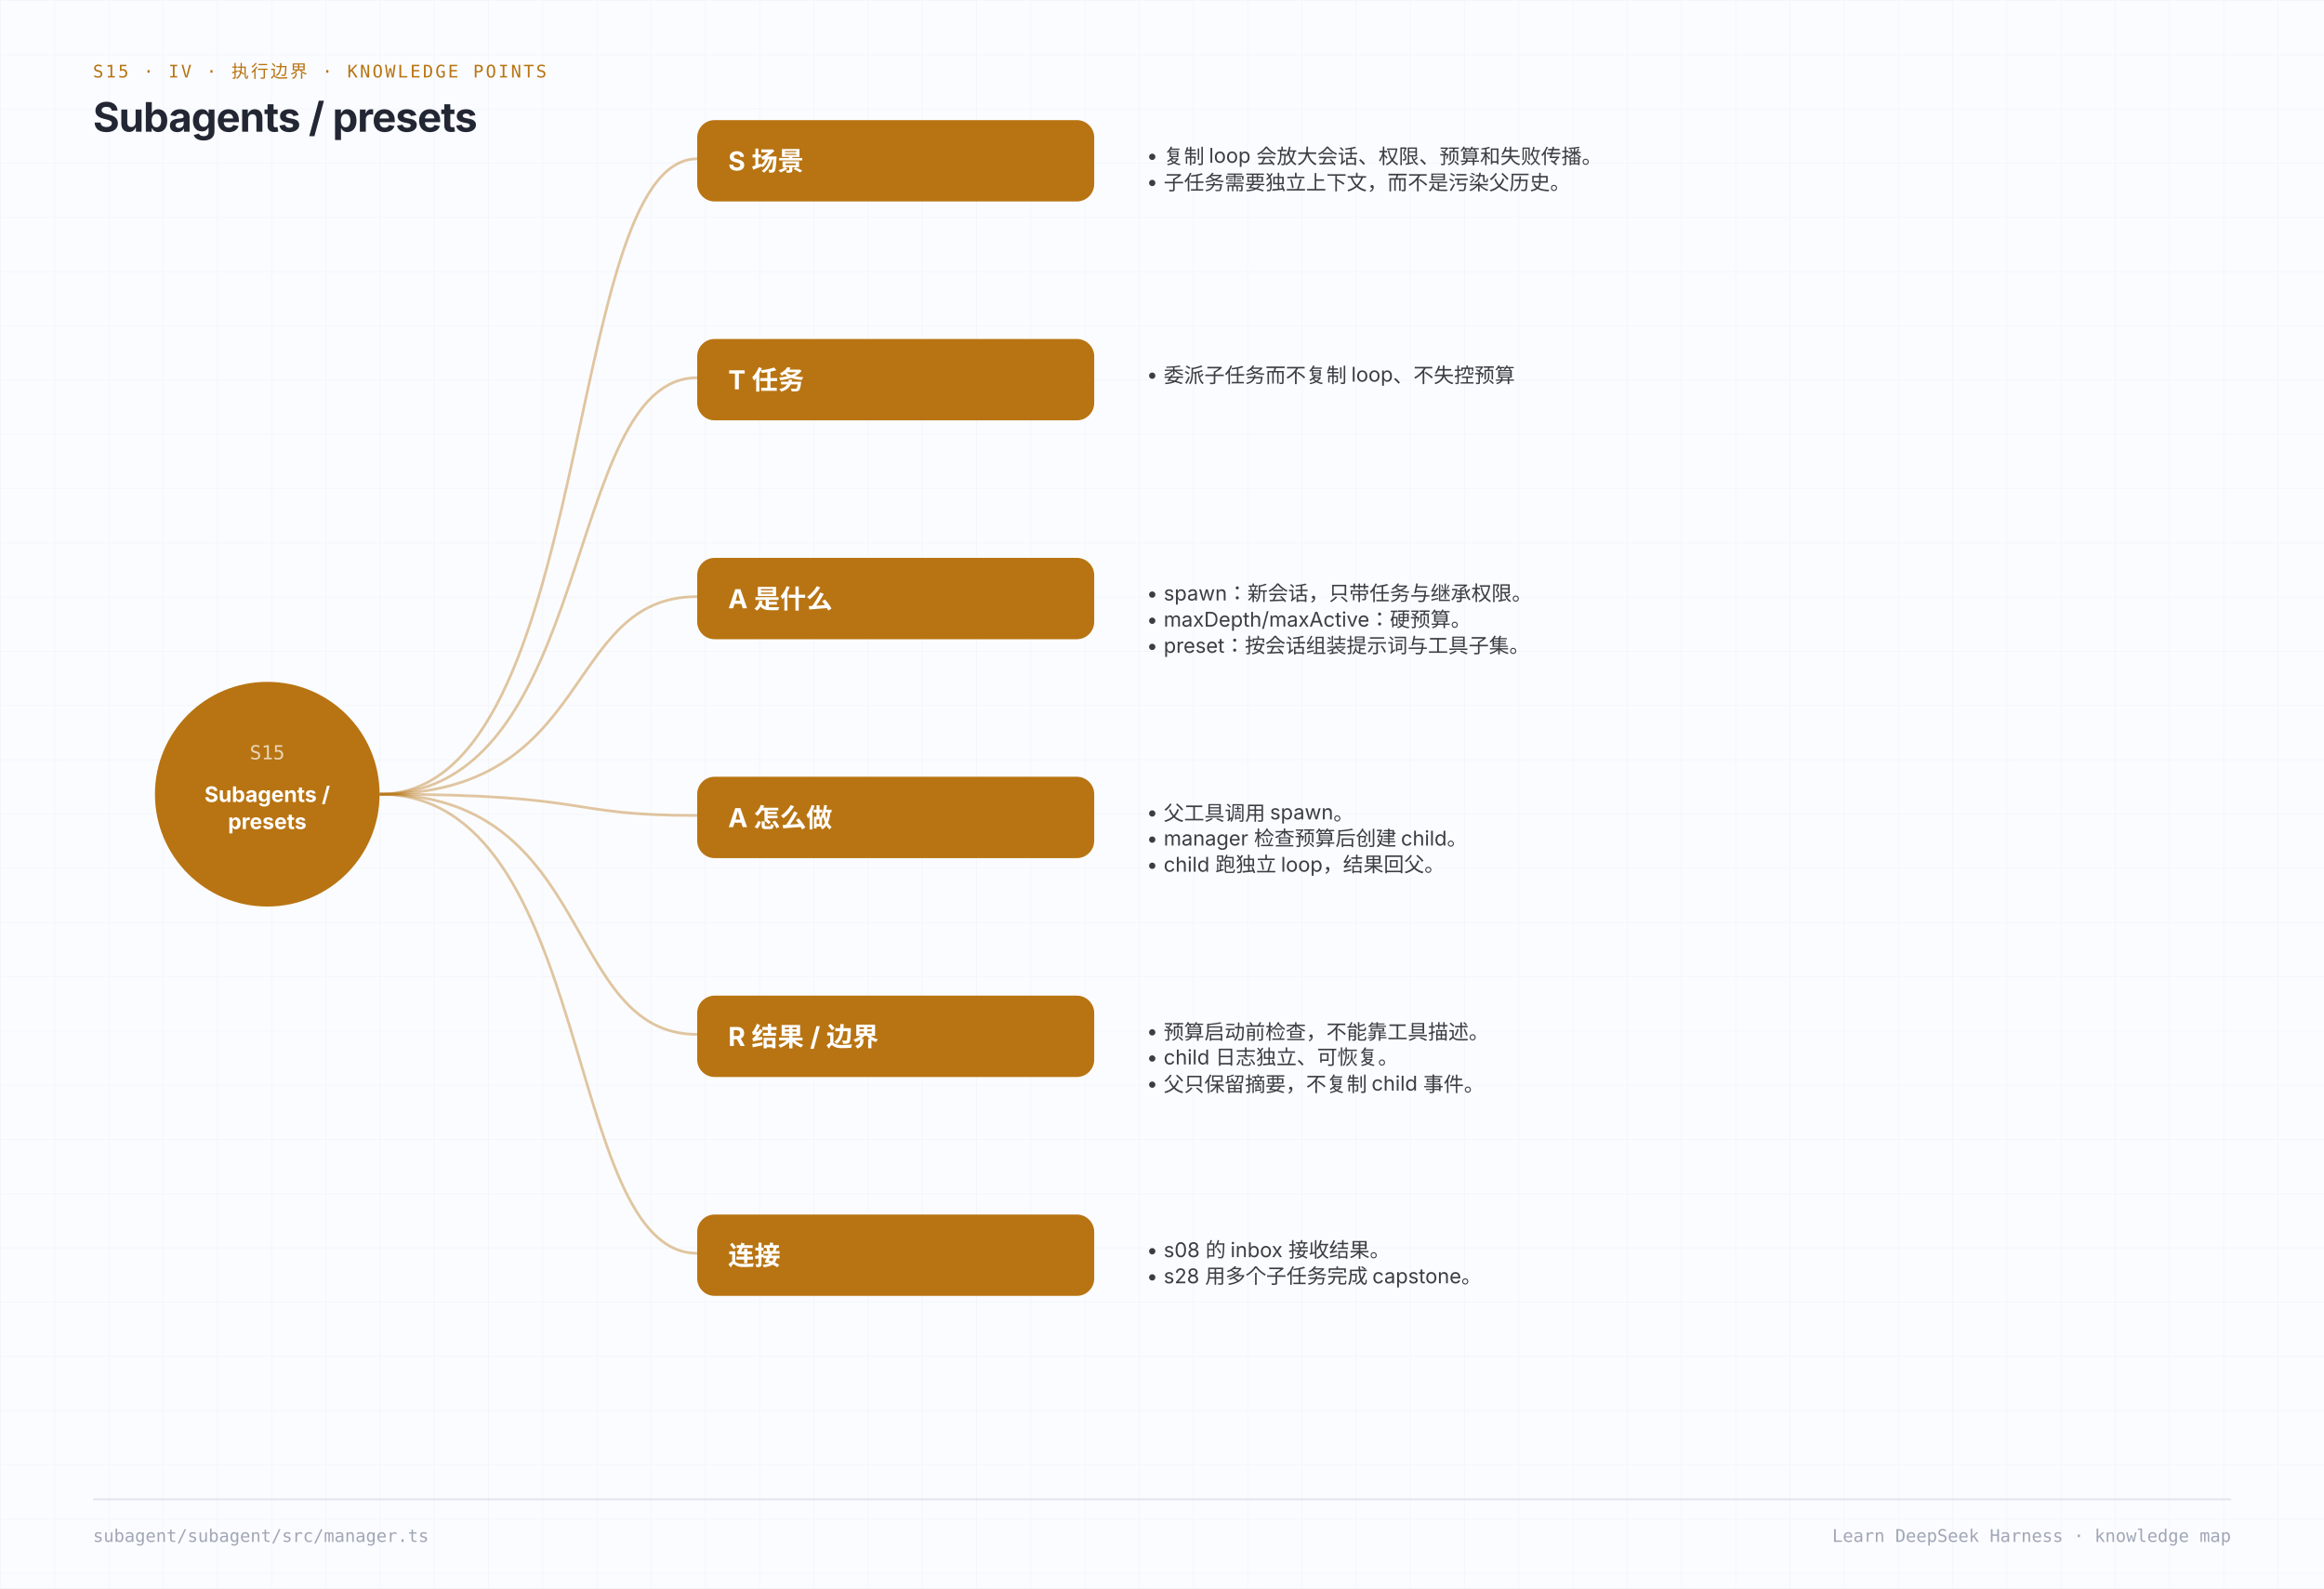
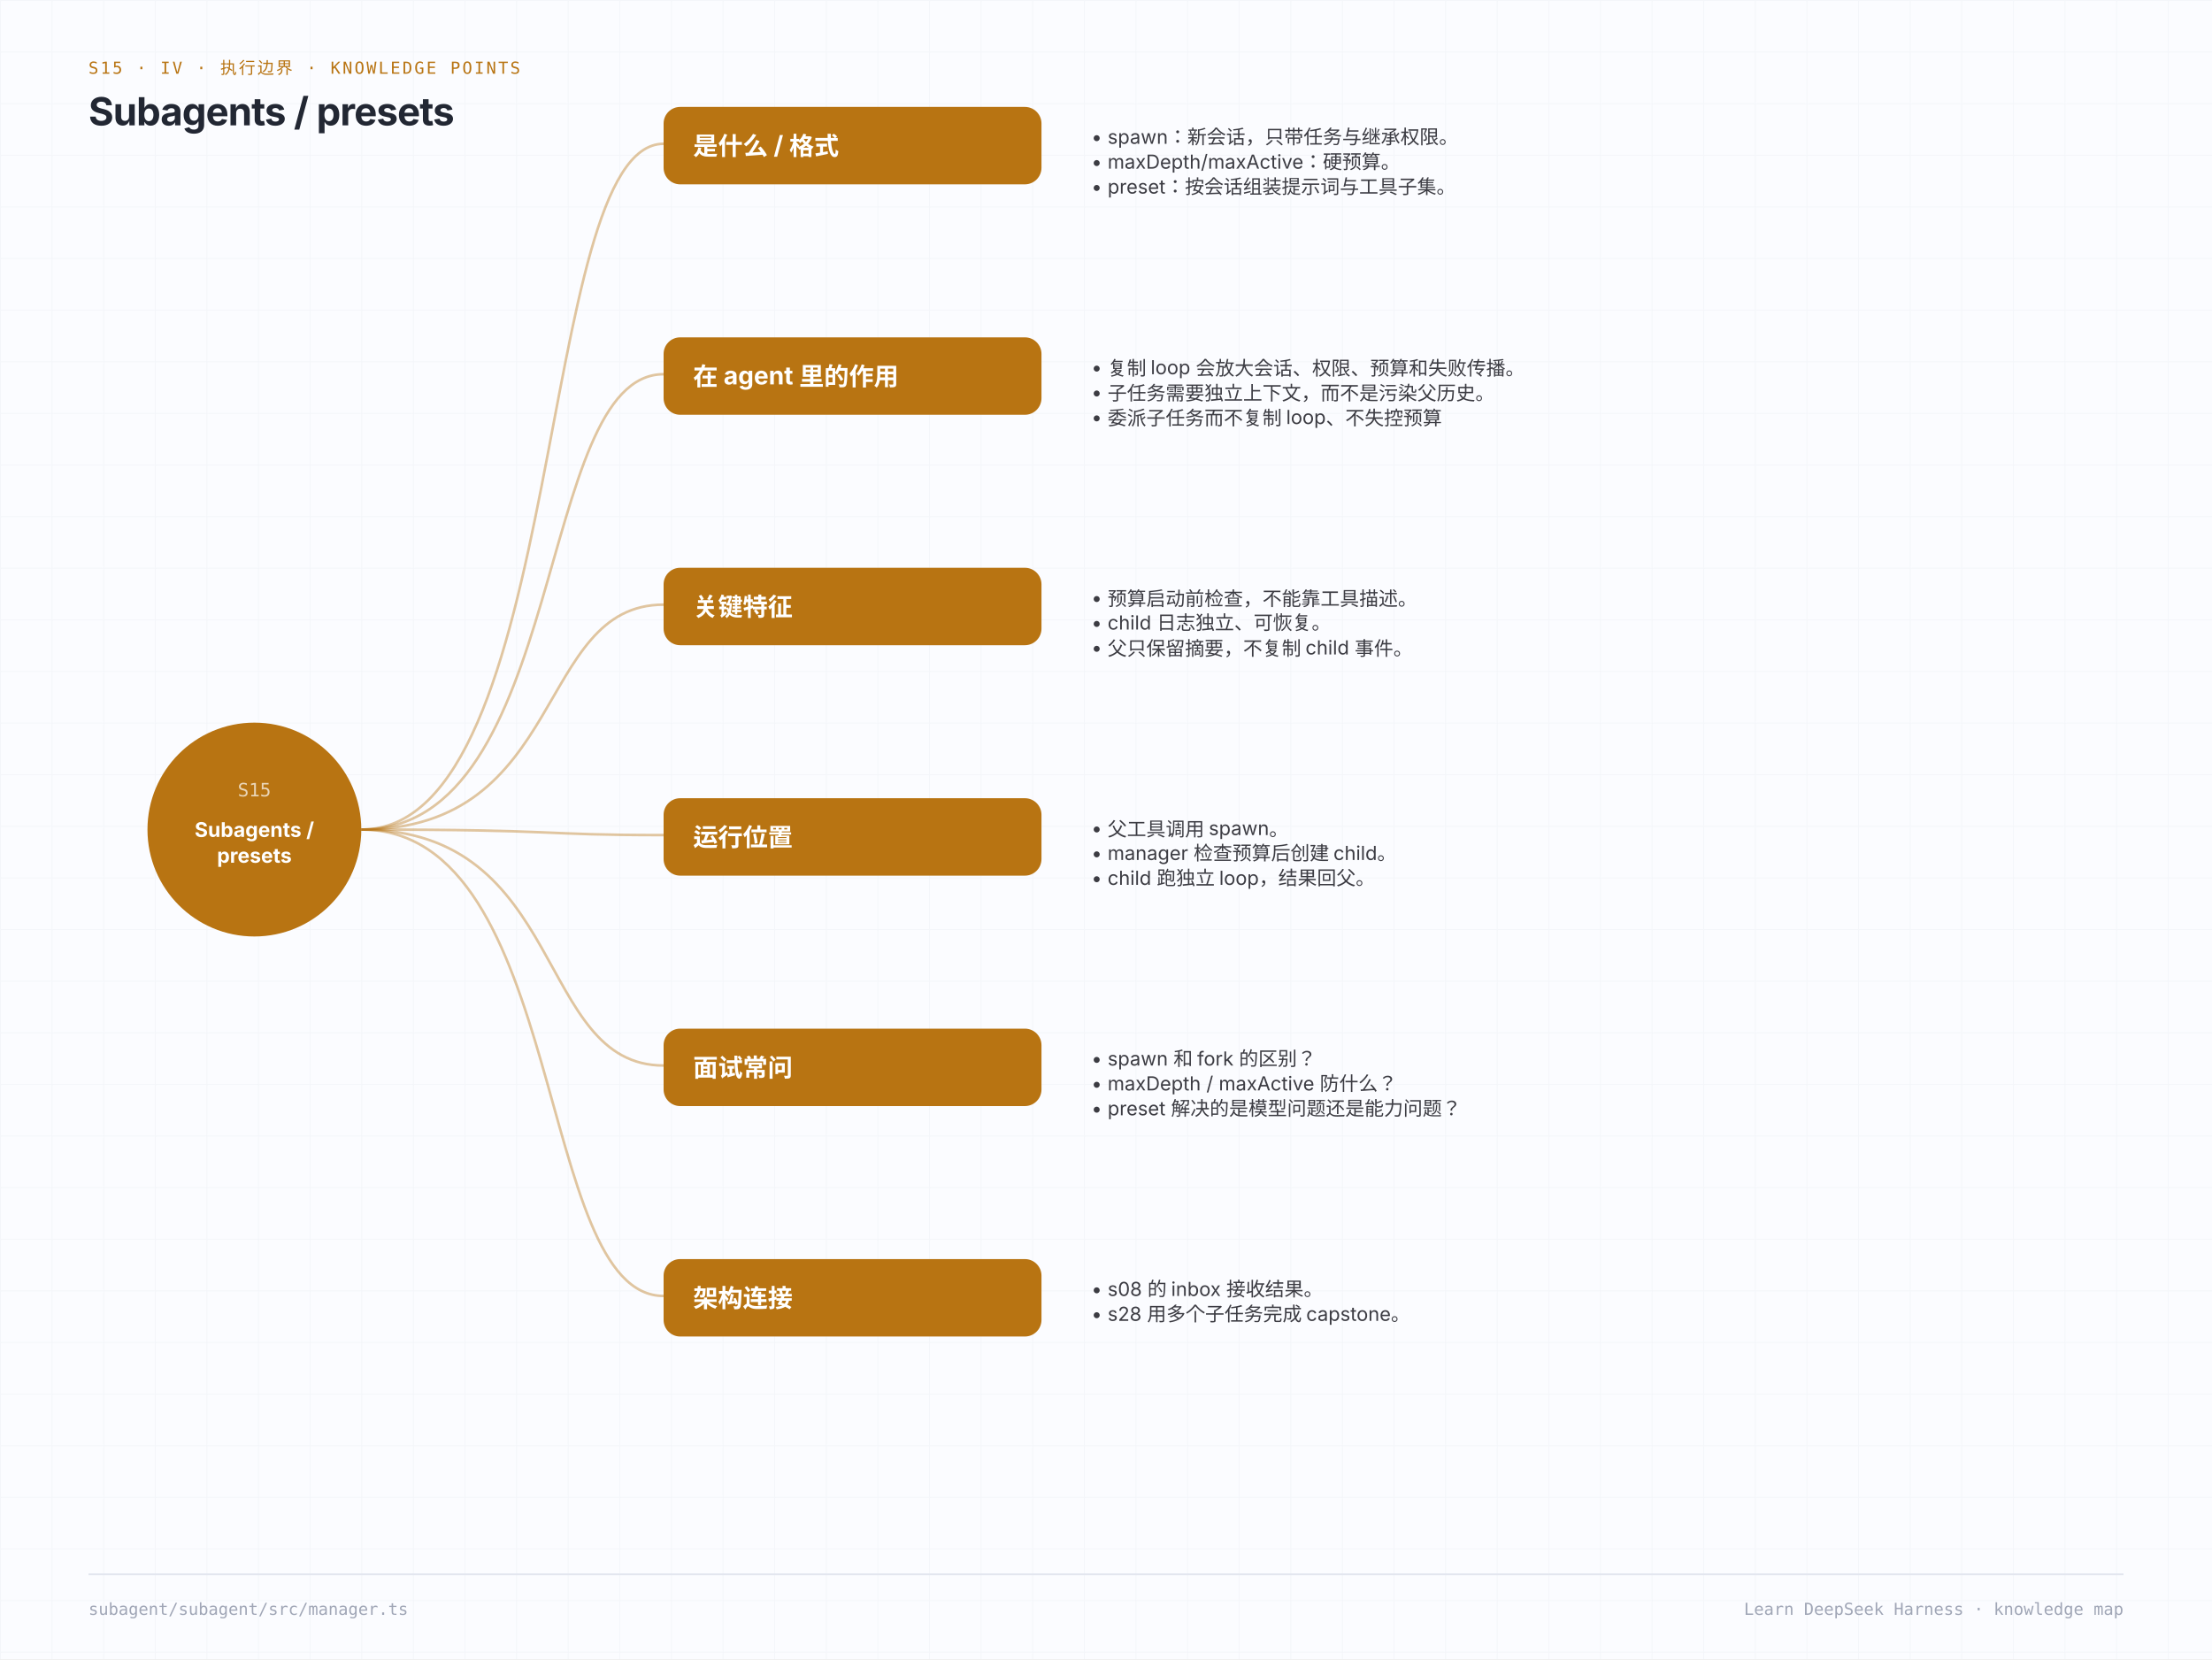
- <svg xmlns="http://www.w3.org/2000/svg" width="1200" height="820" viewBox="0 0 1200 820" role="img" aria-labelledby="title">
+ <svg xmlns="http://www.w3.org/2000/svg" width="1200" height="900" viewBox="0 0 1200 900" role="img" aria-labelledby="title">
  <defs>
    <pattern id="g" width="28" height="28" patternUnits="userSpaceOnUse">
      <path d="M28 0H0V28" fill="none" stroke="#303a63" stroke-opacity=".035" />
    </pattern>
  </defs>
-   <rect width="1200" height="820" fill="#fbfcff" />
-   <rect width="1200" height="820" fill="url(#g)" />
+   <rect width="1200" height="900" fill="#fbfcff" />
+   <rect width="1200" height="900" fill="url(#g)" />
  <text x="48" y="40" font-size="9" letter-spacing=".12em" fill="#b87412" font-family="SFMono-Regular,Consolas,monospace">S15 · IV · 执行边界 · KNOWLEDGE POINTS</text>
  <text x="48" y="68" font-size="21" font-weight="750" fill="#222733" letter-spacing="-.02em" font-family="-apple-system,BlinkMacSystemFont,'Segoe UI','Noto Sans SC',sans-serif">Subagents / presets</text>
-   <circle cx="138" cy="410" r="58" fill="#b87412" />
-   <text x="138" y="392" text-anchor="middle" font-size="10" fill="rgba(255,255,255,.7)" font-family="SFMono-Regular,Consolas,monospace">S15</text>
-   <text x="138" y="414" font-size="11" font-weight="700" fill="#fff" text-anchor="middle" font-family="-apple-system,BlinkMacSystemFont,'Segoe UI','Noto Sans SC',sans-serif">Subagents / </text>
-   <text x="138" y="428" font-size="11" font-weight="700" fill="#fff" text-anchor="middle" font-family="-apple-system,BlinkMacSystemFont,'Segoe UI','Noto Sans SC',sans-serif">presets</text>
-   <path d="M196 410 C308 410 290 82 360 82" fill="none" stroke="#b87412" stroke-opacity=".4" stroke-width="1.4" />
-   <rect x="360" y="62" width="205" height="42" rx="9" fill="#b87412" />
-   <text x="376" y="88" font-size="13.5" font-weight="700" fill="#fff" font-family="-apple-system,BlinkMacSystemFont,'Segoe UI','Noto Sans SC',sans-serif">S 场景</text>
-   <text x="592" y="84" font-size="10.5" font-weight="400" fill="#3c3c43" text-anchor="start" font-family="-apple-system,BlinkMacSystemFont,'Segoe UI','Noto Sans SC',sans-serif">• 复制 loop 会放大会话、权限、预算和失败传播。</text>
-   <text x="592" y="97.5" font-size="10.5" font-weight="400" fill="#3c3c43" text-anchor="start" font-family="-apple-system,BlinkMacSystemFont,'Segoe UI','Noto Sans SC',sans-serif">• 子任务需要独立上下文，而不是污染父历史。</text>
-   <path d="M196 410 C308 410 290 195 360 195" fill="none" stroke="#b87412" stroke-opacity=".4" stroke-width="1.4" />
-   <rect x="360" y="175" width="205" height="42" rx="9" fill="#b87412" />
-   <text x="376" y="201" font-size="13.5" font-weight="700" fill="#fff" font-family="-apple-system,BlinkMacSystemFont,'Segoe UI','Noto Sans SC',sans-serif">T 任务</text>
-   <text x="592" y="197" font-size="10.5" font-weight="400" fill="#3c3c43" text-anchor="start" font-family="-apple-system,BlinkMacSystemFont,'Segoe UI','Noto Sans SC',sans-serif">• 委派子任务而不复制 loop、不失控预算</text>
-   <path d="M196 410 C308 410 290 308 360 308" fill="none" stroke="#b87412" stroke-opacity=".4" stroke-width="1.4" />
-   <rect x="360" y="288" width="205" height="42" rx="9" fill="#b87412" />
-   <text x="376" y="314" font-size="13.5" font-weight="700" fill="#fff" font-family="-apple-system,BlinkMacSystemFont,'Segoe UI','Noto Sans SC',sans-serif">A 是什么</text>
-   <text x="592" y="310" font-size="10.5" font-weight="400" fill="#3c3c43" text-anchor="start" font-family="-apple-system,BlinkMacSystemFont,'Segoe UI','Noto Sans SC',sans-serif">• spawn：新会话，只带任务与继承权限。</text>
-   <text x="592" y="323.5" font-size="10.5" font-weight="400" fill="#3c3c43" text-anchor="start" font-family="-apple-system,BlinkMacSystemFont,'Segoe UI','Noto Sans SC',sans-serif">• maxDepth/maxActive：硬预算。</text>
-   <text x="592" y="337" font-size="10.5" font-weight="400" fill="#3c3c43" text-anchor="start" font-family="-apple-system,BlinkMacSystemFont,'Segoe UI','Noto Sans SC',sans-serif">• preset：按会话组装提示词与工具子集。</text>
-   <path d="M196 410 C308 410 290 421 360 421" fill="none" stroke="#b87412" stroke-opacity=".4" stroke-width="1.4" />
-   <rect x="360" y="401" width="205" height="42" rx="9" fill="#b87412" />
-   <text x="376" y="427" font-size="13.5" font-weight="700" fill="#fff" font-family="-apple-system,BlinkMacSystemFont,'Segoe UI','Noto Sans SC',sans-serif">A 怎么做</text>
-   <text x="592" y="423" font-size="10.5" font-weight="400" fill="#3c3c43" text-anchor="start" font-family="-apple-system,BlinkMacSystemFont,'Segoe UI','Noto Sans SC',sans-serif">• 父工具调用 spawn。</text>
-   <text x="592" y="436.5" font-size="10.5" font-weight="400" fill="#3c3c43" text-anchor="start" font-family="-apple-system,BlinkMacSystemFont,'Segoe UI','Noto Sans SC',sans-serif">• manager 检查预算后创建 child。</text>
-   <text x="592" y="450" font-size="10.5" font-weight="400" fill="#3c3c43" text-anchor="start" font-family="-apple-system,BlinkMacSystemFont,'Segoe UI','Noto Sans SC',sans-serif">• child 跑独立 loop，结果回父。</text>
-   <path d="M196 410 C308 410 290 534 360 534" fill="none" stroke="#b87412" stroke-opacity=".4" stroke-width="1.4" />
-   <rect x="360" y="514" width="205" height="42" rx="9" fill="#b87412" />
-   <text x="376" y="540" font-size="13.5" font-weight="700" fill="#fff" font-family="-apple-system,BlinkMacSystemFont,'Segoe UI','Noto Sans SC',sans-serif">R 结果 / 边界</text>
-   <text x="592" y="536" font-size="10.5" font-weight="400" fill="#3c3c43" text-anchor="start" font-family="-apple-system,BlinkMacSystemFont,'Segoe UI','Noto Sans SC',sans-serif">• 预算启动前检查，不能靠工具描述。</text>
-   <text x="592" y="549.5" font-size="10.5" font-weight="400" fill="#3c3c43" text-anchor="start" font-family="-apple-system,BlinkMacSystemFont,'Segoe UI','Noto Sans SC',sans-serif">• child 日志独立、可恢复。</text>
-   <text x="592" y="563" font-size="10.5" font-weight="400" fill="#3c3c43" text-anchor="start" font-family="-apple-system,BlinkMacSystemFont,'Segoe UI','Noto Sans SC',sans-serif">• 父只保留摘要，不复制 child 事件。</text>
-   <path d="M196 410 C308 410 290 647 360 647" fill="none" stroke="#b87412" stroke-opacity=".4" stroke-width="1.4" />
-   <rect x="360" y="627" width="205" height="42" rx="9" fill="#b87412" />
-   <text x="376" y="653" font-size="13.5" font-weight="700" fill="#fff" font-family="-apple-system,BlinkMacSystemFont,'Segoe UI','Noto Sans SC',sans-serif">连接</text>
-   <text x="592" y="649" font-size="10.5" font-weight="400" fill="#3c3c43" text-anchor="start" font-family="-apple-system,BlinkMacSystemFont,'Segoe UI','Noto Sans SC',sans-serif">• s08 的 inbox 接收结果。</text>
-   <text x="592" y="662.5" font-size="10.5" font-weight="400" fill="#3c3c43" text-anchor="start" font-family="-apple-system,BlinkMacSystemFont,'Segoe UI','Noto Sans SC',sans-serif">• s28 用多个子任务完成 capstone。</text>
-   <line x1="48" y1="774" x2="1152" y2="774" stroke="#e3e6ef" />
-   <text x="48" y="796" font-size="9" fill="#a0a6b6" font-family="SFMono-Regular,Consolas,monospace">subagent/subagent/src/manager.ts</text>
-   <text x="1152" y="796" text-anchor="end" font-size="9" fill="#a0a6b6" font-family="SFMono-Regular,Consolas,monospace">Learn DeepSeek Harness · knowledge map</text>
+   <circle cx="138" cy="450" r="58" fill="#b87412" />
+   <text x="138" y="432" text-anchor="middle" font-size="10" fill="rgba(255,255,255,.7)" font-family="SFMono-Regular,Consolas,monospace">S15</text>
+   <text x="138" y="454" font-size="11" font-weight="700" fill="#fff" text-anchor="middle" font-family="-apple-system,BlinkMacSystemFont,'Segoe UI','Noto Sans SC',sans-serif">Subagents / </text>
+   <text x="138" y="468" font-size="11" font-weight="700" fill="#fff" text-anchor="middle" font-family="-apple-system,BlinkMacSystemFont,'Segoe UI','Noto Sans SC',sans-serif">presets</text>
+   <path d="M196 450 C308 450 290 78 360 78" fill="none" stroke="#b87412" stroke-opacity=".4" stroke-width="1.4" />
+   <rect x="360" y="58" width="205" height="42" rx="9" fill="#b87412" />
+   <text x="376" y="84" font-size="13.5" font-weight="700" fill="#fff" font-family="-apple-system,BlinkMacSystemFont,'Segoe UI','Noto Sans SC',sans-serif">是什么 / 格式</text>
+   <text x="592" y="78" font-size="10.5" font-weight="400" fill="#3c3c43" text-anchor="start" font-family="-apple-system,BlinkMacSystemFont,'Segoe UI','Noto Sans SC',sans-serif">• spawn：新会话，只带任务与继承权限。</text>
+   <text x="592" y="91.5" font-size="10.5" font-weight="400" fill="#3c3c43" text-anchor="start" font-family="-apple-system,BlinkMacSystemFont,'Segoe UI','Noto Sans SC',sans-serif">• maxDepth/maxActive：硬预算。</text>
+   <text x="592" y="105" font-size="10.5" font-weight="400" fill="#3c3c43" text-anchor="start" font-family="-apple-system,BlinkMacSystemFont,'Segoe UI','Noto Sans SC',sans-serif">• preset：按会话组装提示词与工具子集。</text>
+   <path d="M196 450 C308 450 290 203 360 203" fill="none" stroke="#b87412" stroke-opacity=".4" stroke-width="1.4" />
+   <rect x="360" y="183" width="205" height="42" rx="9" fill="#b87412" />
+   <text x="376" y="209" font-size="13.5" font-weight="700" fill="#fff" font-family="-apple-system,BlinkMacSystemFont,'Segoe UI','Noto Sans SC',sans-serif">在 agent 里的作用</text>
+   <text x="592" y="203" font-size="10.5" font-weight="400" fill="#3c3c43" text-anchor="start" font-family="-apple-system,BlinkMacSystemFont,'Segoe UI','Noto Sans SC',sans-serif">• 复制 loop 会放大会话、权限、预算和失败传播。</text>
+   <text x="592" y="216.5" font-size="10.5" font-weight="400" fill="#3c3c43" text-anchor="start" font-family="-apple-system,BlinkMacSystemFont,'Segoe UI','Noto Sans SC',sans-serif">• 子任务需要独立上下文，而不是污染父历史。</text>
+   <text x="592" y="230" font-size="10.5" font-weight="400" fill="#3c3c43" text-anchor="start" font-family="-apple-system,BlinkMacSystemFont,'Segoe UI','Noto Sans SC',sans-serif">• 委派子任务而不复制 loop、不失控预算</text>
+   <path d="M196 450 C308 450 290 328 360 328" fill="none" stroke="#b87412" stroke-opacity=".4" stroke-width="1.4" />
+   <rect x="360" y="308" width="205" height="42" rx="9" fill="#b87412" />
+   <text x="376" y="334" font-size="13.5" font-weight="700" fill="#fff" font-family="-apple-system,BlinkMacSystemFont,'Segoe UI','Noto Sans SC',sans-serif">关键特征</text>
+   <text x="592" y="328" font-size="10.5" font-weight="400" fill="#3c3c43" text-anchor="start" font-family="-apple-system,BlinkMacSystemFont,'Segoe UI','Noto Sans SC',sans-serif">• 预算启动前检查，不能靠工具描述。</text>
+   <text x="592" y="341.5" font-size="10.5" font-weight="400" fill="#3c3c43" text-anchor="start" font-family="-apple-system,BlinkMacSystemFont,'Segoe UI','Noto Sans SC',sans-serif">• child 日志独立、可恢复。</text>
+   <text x="592" y="355" font-size="10.5" font-weight="400" fill="#3c3c43" text-anchor="start" font-family="-apple-system,BlinkMacSystemFont,'Segoe UI','Noto Sans SC',sans-serif">• 父只保留摘要，不复制 child 事件。</text>
+   <path d="M196 450 C308 450 290 453 360 453" fill="none" stroke="#b87412" stroke-opacity=".4" stroke-width="1.4" />
+   <rect x="360" y="433" width="205" height="42" rx="9" fill="#b87412" />
+   <text x="376" y="459" font-size="13.5" font-weight="700" fill="#fff" font-family="-apple-system,BlinkMacSystemFont,'Segoe UI','Noto Sans SC',sans-serif">运行位置</text>
+   <text x="592" y="453" font-size="10.5" font-weight="400" fill="#3c3c43" text-anchor="start" font-family="-apple-system,BlinkMacSystemFont,'Segoe UI','Noto Sans SC',sans-serif">• 父工具调用 spawn。</text>
+   <text x="592" y="466.5" font-size="10.5" font-weight="400" fill="#3c3c43" text-anchor="start" font-family="-apple-system,BlinkMacSystemFont,'Segoe UI','Noto Sans SC',sans-serif">• manager 检查预算后创建 child。</text>
+   <text x="592" y="480" font-size="10.5" font-weight="400" fill="#3c3c43" text-anchor="start" font-family="-apple-system,BlinkMacSystemFont,'Segoe UI','Noto Sans SC',sans-serif">• child 跑独立 loop，结果回父。</text>
+   <path d="M196 450 C308 450 290 578 360 578" fill="none" stroke="#b87412" stroke-opacity=".4" stroke-width="1.4" />
+   <rect x="360" y="558" width="205" height="42" rx="9" fill="#b87412" />
+   <text x="376" y="584" font-size="13.5" font-weight="700" fill="#fff" font-family="-apple-system,BlinkMacSystemFont,'Segoe UI','Noto Sans SC',sans-serif">面试常问</text>
+   <text x="592" y="578" font-size="10.5" font-weight="400" fill="#3c3c43" text-anchor="start" font-family="-apple-system,BlinkMacSystemFont,'Segoe UI','Noto Sans SC',sans-serif">• spawn 和 fork 的区别？</text>
+   <text x="592" y="591.5" font-size="10.5" font-weight="400" fill="#3c3c43" text-anchor="start" font-family="-apple-system,BlinkMacSystemFont,'Segoe UI','Noto Sans SC',sans-serif">• maxDepth / maxActive 防什么？</text>
+   <text x="592" y="605" font-size="10.5" font-weight="400" fill="#3c3c43" text-anchor="start" font-family="-apple-system,BlinkMacSystemFont,'Segoe UI','Noto Sans SC',sans-serif">• preset 解决的是模型问题还是能力问题？</text>
+   <path d="M196 450 C308 450 290 703 360 703" fill="none" stroke="#b87412" stroke-opacity=".4" stroke-width="1.4" />
+   <rect x="360" y="683" width="205" height="42" rx="9" fill="#b87412" />
+   <text x="376" y="709" font-size="13.5" font-weight="700" fill="#fff" font-family="-apple-system,BlinkMacSystemFont,'Segoe UI','Noto Sans SC',sans-serif">架构连接</text>
+   <text x="592" y="703" font-size="10.5" font-weight="400" fill="#3c3c43" text-anchor="start" font-family="-apple-system,BlinkMacSystemFont,'Segoe UI','Noto Sans SC',sans-serif">• s08 的 inbox 接收结果。</text>
+   <text x="592" y="716.5" font-size="10.5" font-weight="400" fill="#3c3c43" text-anchor="start" font-family="-apple-system,BlinkMacSystemFont,'Segoe UI','Noto Sans SC',sans-serif">• s28 用多个子任务完成 capstone。</text>
+   <line x1="48" y1="854" x2="1152" y2="854" stroke="#e3e6ef" />
+   <text x="48" y="876" font-size="9" fill="#a0a6b6" font-family="SFMono-Regular,Consolas,monospace">subagent/subagent/src/manager.ts</text>
+   <text x="1152" y="876" text-anchor="end" font-size="9" fill="#a0a6b6" font-family="SFMono-Regular,Consolas,monospace">Learn DeepSeek Harness · knowledge map</text>
</svg>
